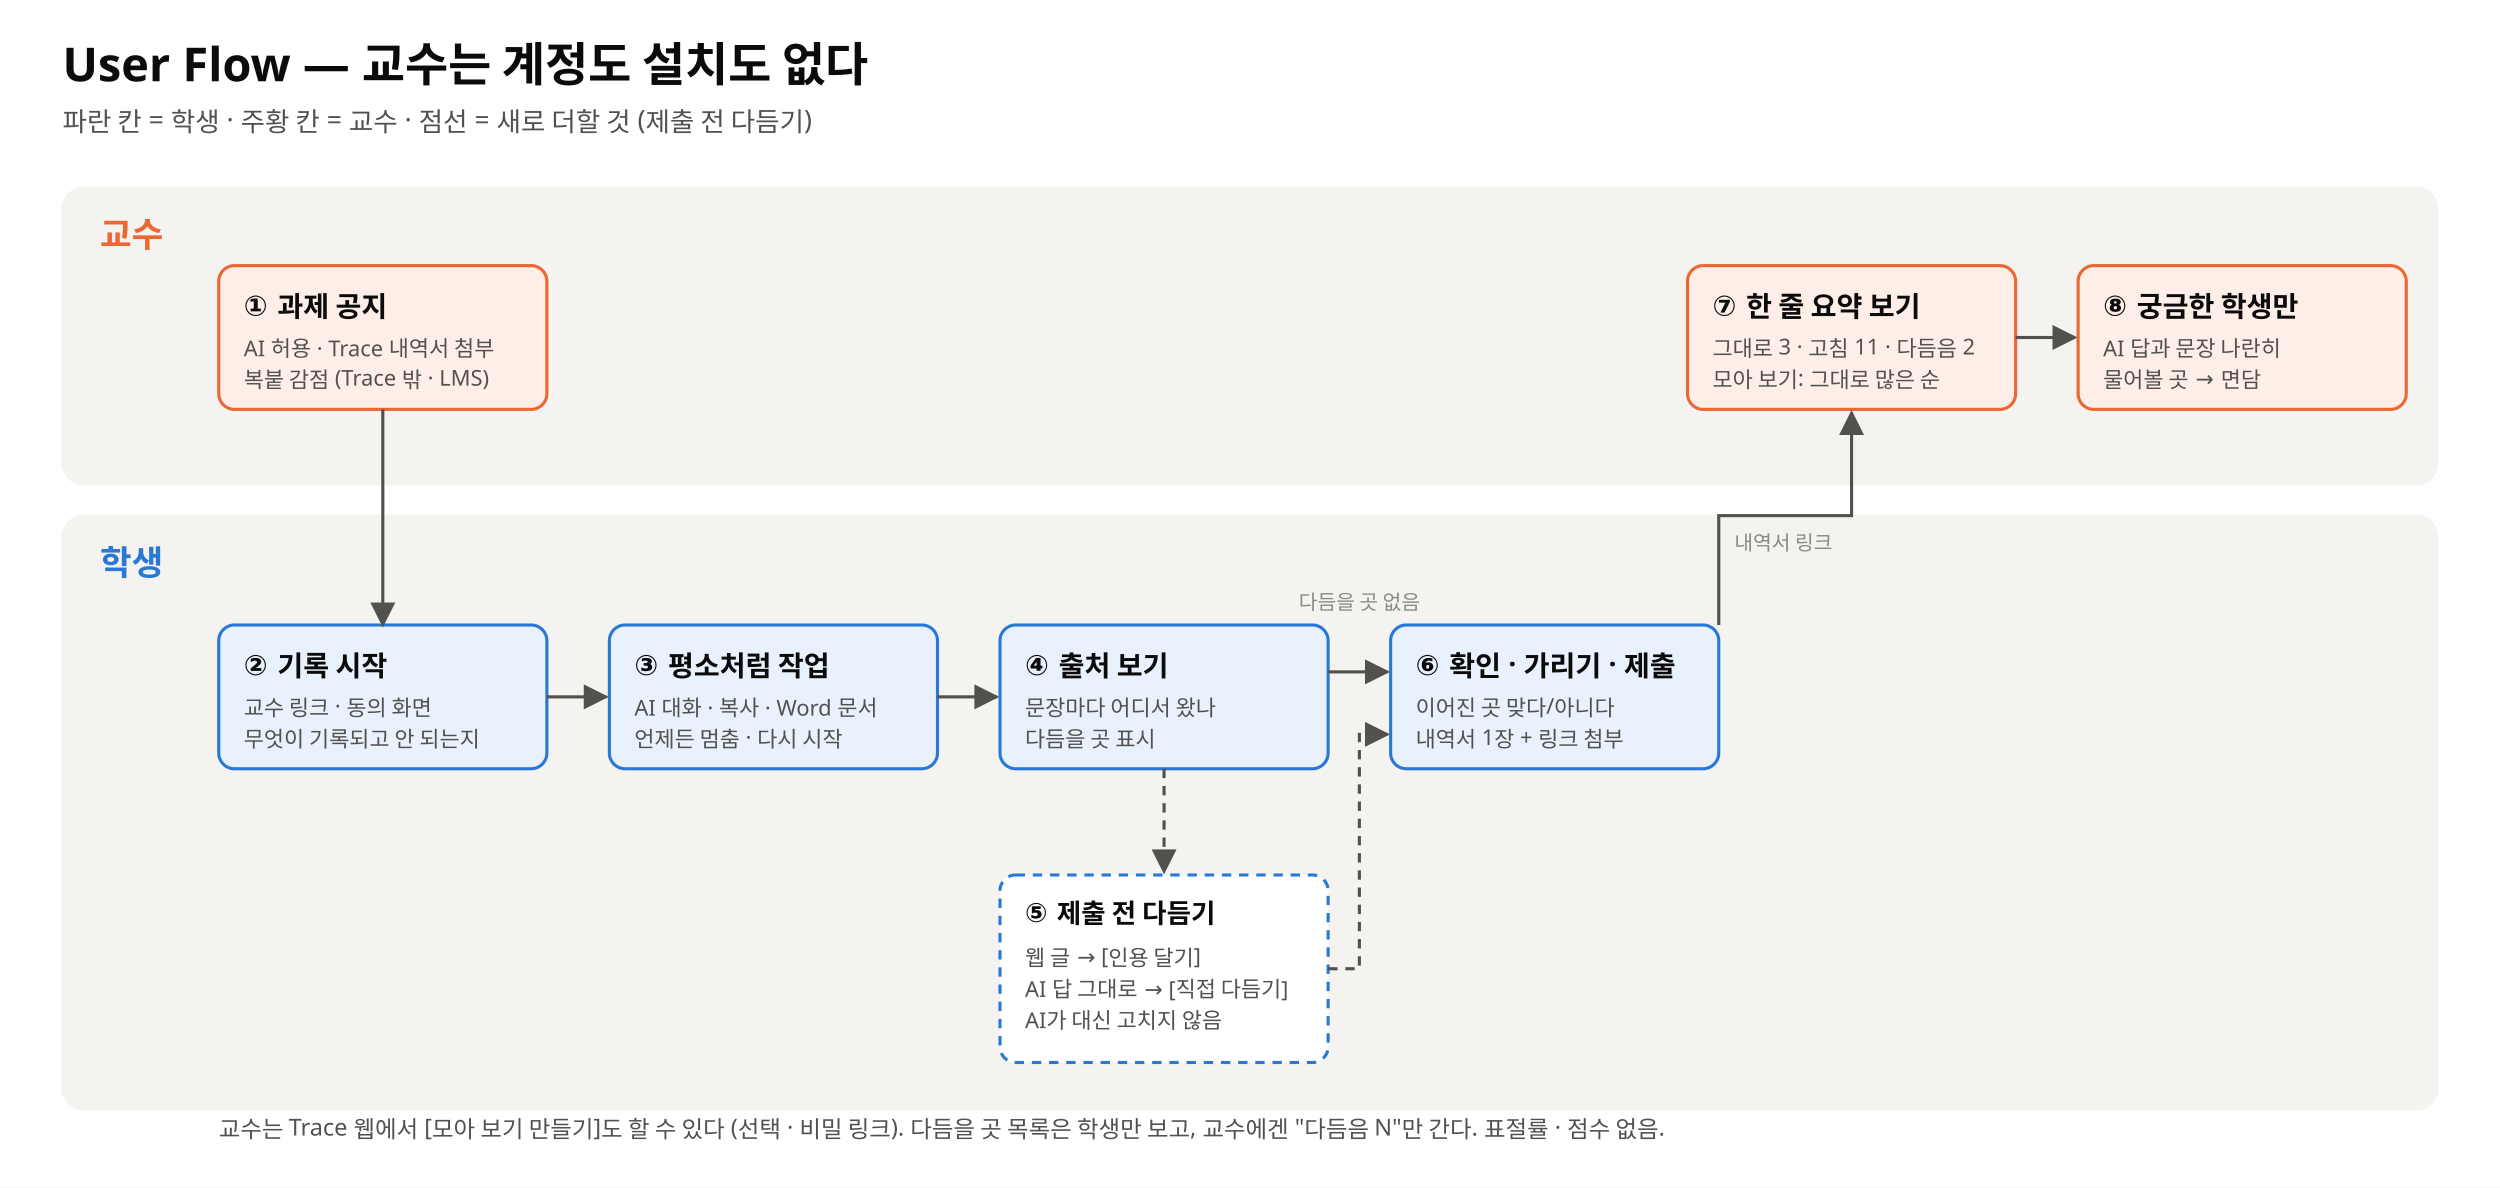
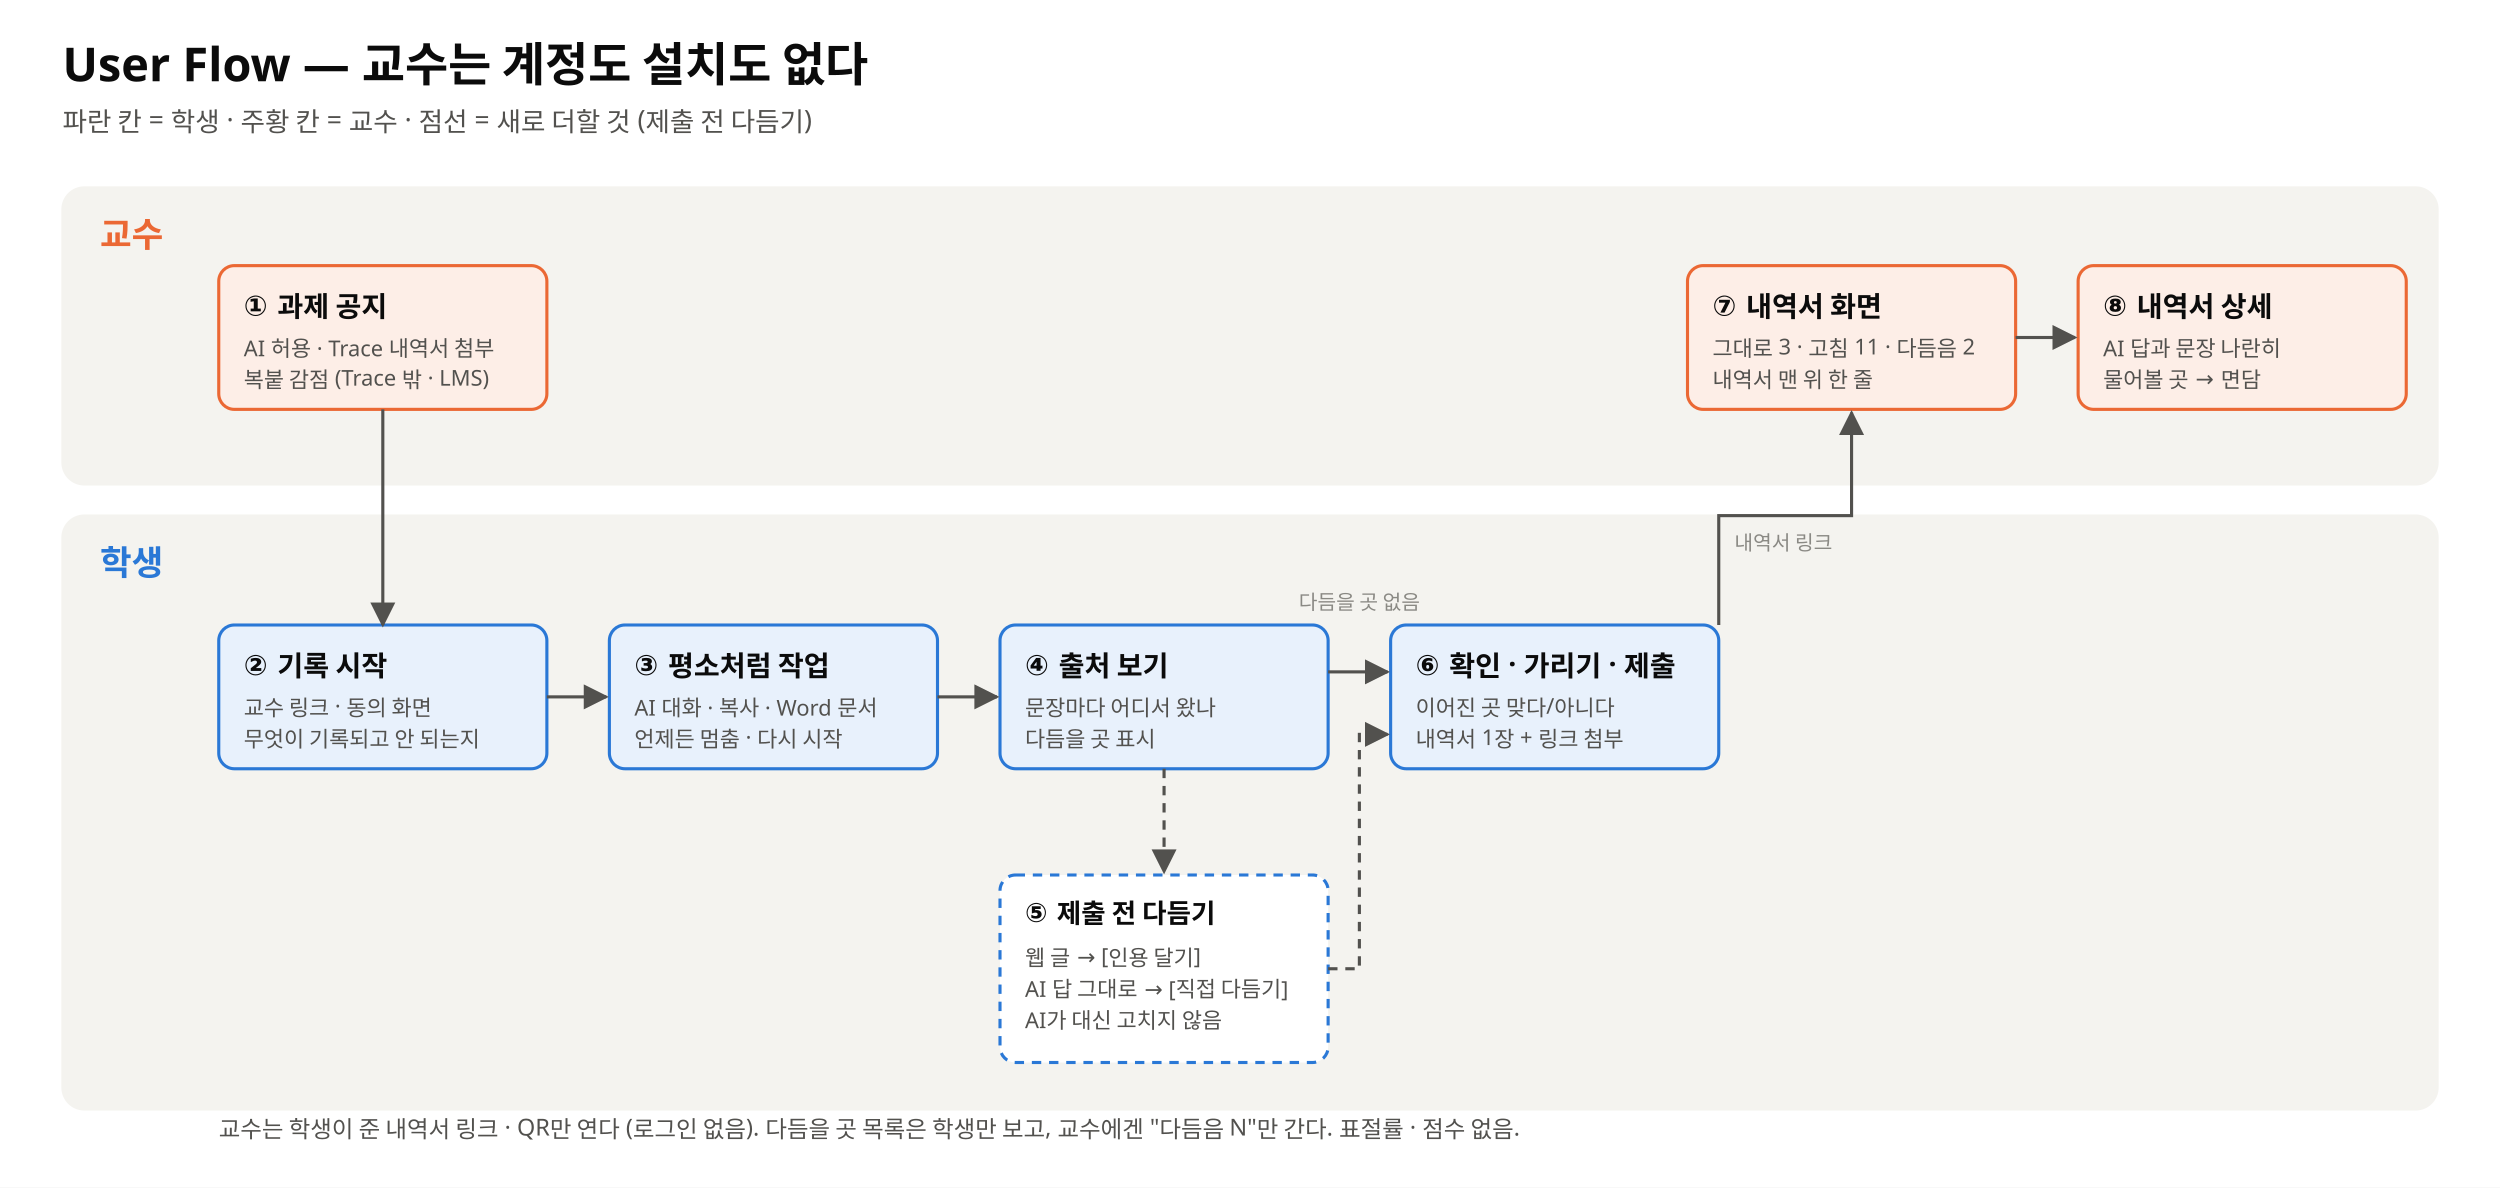
<svg xmlns="http://www.w3.org/2000/svg" viewBox="0 0 1600 760" width="1600" height="760" font-family="Pretendard, 'Apple SD Gothic Neo', 'Noto Sans KR', sans-serif">
  <defs>
    <marker id="arr" viewBox="0 0 10 10" refX="9" refY="5" markerWidth="8" markerHeight="8" orient="auto-start-reverse">
      <path d="M0,0 L10,5 L0,10 z" fill="#52514e" />
    </marker>
  </defs>
  <rect width="1600" height="760" fill="#ffffff" />
  <text x="40" y="52" font-size="30" fill="#0b0b0b" font-weight="700" text-anchor="start">User Flow — 교수는 계정도 설치도 없다</text>
  <text x="40" y="84" font-size="17" fill="#52514e" font-weight="400" text-anchor="start">파란 칸 = 학생 · 주황 칸 = 교수 · 점선 = 새로 더할 것 (제출 전 다듬기)</text>
  <rect x="40" y="120" width="1520" height="190" rx="14" fill="#f4f3ef" stroke="#f4f3ef" stroke-width="1.5" />
  <text x="64" y="158" font-size="22" fill="#eb6834" font-weight="700" text-anchor="start">교수</text>
  <rect x="40" y="330" width="1520" height="380" rx="14" fill="#f4f3ef" stroke="#f4f3ef" stroke-width="1.5" />
  <text x="64" y="368" font-size="22" fill="#2a78d6" font-weight="700" text-anchor="start">학생</text>
  <rect x="140" y="170" width="210" height="92" rx="10" fill="#fdeee7" stroke="#eb6834" stroke-width="2" />
  <text x="156" y="202" font-size="18" fill="#0b0b0b" font-weight="700" text-anchor="start">①  과제 공지</text>
  <text x="156" y="228" font-size="14" fill="#52514e" font-weight="400" text-anchor="start">AI 허용 · Trace 내역서 첨부</text>
  <text x="156" y="248" font-size="14" fill="#52514e" font-weight="400" text-anchor="start">복붙 감점 (Trace 밖 · LMS)</text>
  <rect x="1080" y="170" width="210" height="92" rx="10" fill="#fdeee7" stroke="#eb6834" stroke-width="2" />
-   <text x="1096" y="202" font-size="18" fill="#0b0b0b" font-weight="700" text-anchor="start">⑦  한 줄 요약 보기</text>
+   <text x="1096" y="202" font-size="18" fill="#0b0b0b" font-weight="700" text-anchor="start">⑦  내역서 화면</text>
  <text x="1096" y="228" font-size="14" fill="#52514e" font-weight="400" text-anchor="start">그대로 3 · 고침 11 · 다듬음 2</text>
-   <text x="1096" y="248" font-size="14" fill="#52514e" font-weight="400" text-anchor="start">모아 보기: 그대로 많은 순</text>
+   <text x="1096" y="248" font-size="14" fill="#52514e" font-weight="400" text-anchor="start">내역서 맨 위 한 줄</text>
  <rect x="1330" y="170" width="210" height="92" rx="10" fill="#fdeee7" stroke="#eb6834" stroke-width="2" />
-   <text x="1346" y="202" font-size="18" fill="#0b0b0b" font-weight="700" text-anchor="start">⑧  궁금한 학생만</text>
+   <text x="1346" y="202" font-size="18" fill="#0b0b0b" font-weight="700" text-anchor="start">⑧  내역서 상세</text>
  <text x="1346" y="228" font-size="14" fill="#52514e" font-weight="400" text-anchor="start">AI 답과 문장 나란히</text>
  <text x="1346" y="248" font-size="14" fill="#52514e" font-weight="400" text-anchor="start">물어볼 곳 → 면담</text>
  <rect x="140" y="400" width="210" height="92" rx="10" fill="#e8f1fc" stroke="#2a78d6" stroke-width="2" />
  <text x="156" y="432" font-size="18" fill="#0b0b0b" font-weight="700" text-anchor="start">②  기록 시작</text>
  <text x="156" y="458" font-size="14" fill="#52514e" font-weight="400" text-anchor="start">교수 링크 · 동의 화면</text>
  <text x="156" y="478" font-size="14" fill="#52514e" font-weight="400" text-anchor="start">무엇이 기록되고 안 되는지</text>
  <rect x="390" y="400" width="210" height="92" rx="10" fill="#e8f1fc" stroke="#2a78d6" stroke-width="2" />
  <text x="406" y="432" font-size="18" fill="#0b0b0b" font-weight="700" text-anchor="start">③  평소처럼 작업</text>
  <text x="406" y="458" font-size="14" fill="#52514e" font-weight="400" text-anchor="start">AI 대화 · 복사 · Word 문서</text>
  <text x="406" y="478" font-size="14" fill="#52514e" font-weight="400" text-anchor="start">언제든 멈춤 · 다시 시작</text>
  <rect x="640" y="400" width="210" height="92" rx="10" fill="#e8f1fc" stroke="#2a78d6" stroke-width="2" />
  <text x="656" y="432" font-size="18" fill="#0b0b0b" font-weight="700" text-anchor="start">④  출처 보기</text>
  <text x="656" y="458" font-size="14" fill="#52514e" font-weight="400" text-anchor="start">문장마다 어디서 왔나</text>
  <text x="656" y="478" font-size="14" fill="#52514e" font-weight="400" text-anchor="start">다듬을 곳 표시</text>
  <rect x="890" y="400" width="210" height="92" rx="10" fill="#e8f1fc" stroke="#2a78d6" stroke-width="2" />
  <text x="906" y="432" font-size="18" fill="#0b0b0b" font-weight="700" text-anchor="start">⑥  확인 · 가리기 · 제출</text>
  <text x="906" y="458" font-size="14" fill="#52514e" font-weight="400" text-anchor="start">이어진 곳 맞다/아니다</text>
  <text x="906" y="478" font-size="14" fill="#52514e" font-weight="400" text-anchor="start">내역서 1장 + 링크 첨부</text>
  <rect x="640" y="560" width="210" height="120" rx="10" fill="#ffffff" stroke="#2a78d6" stroke-width="2" stroke-dasharray="6 5" />
  <text x="656" y="590" font-size="17" fill="#0b0b0b" font-weight="700" text-anchor="start">⑤  제출 전 다듬기</text>
  <text x="656" y="618" font-size="14" fill="#52514e" font-weight="400" text-anchor="start">웹 글 → [인용 달기]</text>
  <text x="656" y="638" font-size="14" fill="#52514e" font-weight="400" text-anchor="start">AI 답 그대로 → [직접 다듬기]</text>
  <text x="656" y="658" font-size="14" fill="#52514e" font-weight="400" text-anchor="start">AI가 대신 고치지 않음</text>
  <path d="M245,262 L245,400" fill="none" stroke="#52514e" stroke-width="2" marker-end="url(#arr)" />
  <line x1="350" y1="446" x2="388" y2="446" stroke="#52514e" stroke-width="2" marker-end="url(#arr)" />
  <line x1="600" y1="446" x2="638" y2="446" stroke="#52514e" stroke-width="2" marker-end="url(#arr)" />
  <line x1="745" y1="492" x2="745" y2="558" stroke="#52514e" stroke-width="2" stroke-dasharray="6 5" marker-end="url(#arr)" />
  <path d="M850,620 L870,620 L870,470 L888,470" fill="none" stroke="#52514e" stroke-width="2" stroke-dasharray="6 5" marker-end="url(#arr)" />
  <line x1="850" y1="430" x2="888" y2="430" stroke="#52514e" stroke-width="2" marker-end="url(#arr)" />
  <text x="870" y="390" font-size="13" fill="#8a8984" font-weight="400" text-anchor="middle">다듬을 곳 없음</text>
  <path d="M1100,400 L1100,330 L1185,330 L1185,264" fill="none" stroke="#52514e" stroke-width="2" marker-end="url(#arr)" />
  <line x1="1290" y1="216" x2="1328" y2="216" stroke="#52514e" stroke-width="2" marker-end="url(#arr)" />
  <text x="1110" y="352" font-size="13" fill="#8a8984" font-weight="400" text-anchor="start">내역서 링크</text>
-   <text x="140" y="728" font-size="15" fill="#52514e" font-weight="400" text-anchor="start">교수는 Trace 웹에서 [모아 보기 만들기]도 할 수 있다 (선택 · 비밀 링크). 다듬을 곳 목록은 학생만 보고, 교수에겐 "다듬음 N"만 간다. 표절률 · 점수 없음.</text>
+   <text x="140" y="728" font-size="15" fill="#52514e" font-weight="400" text-anchor="start">교수는 학생이 준 내역서 링크 · QR만 연다 (로그인 없음). 다듬을 곳 목록은 학생만 보고, 교수에겐 "다듬음 N"만 간다. 표절률 · 점수 없음.</text>
</svg>
